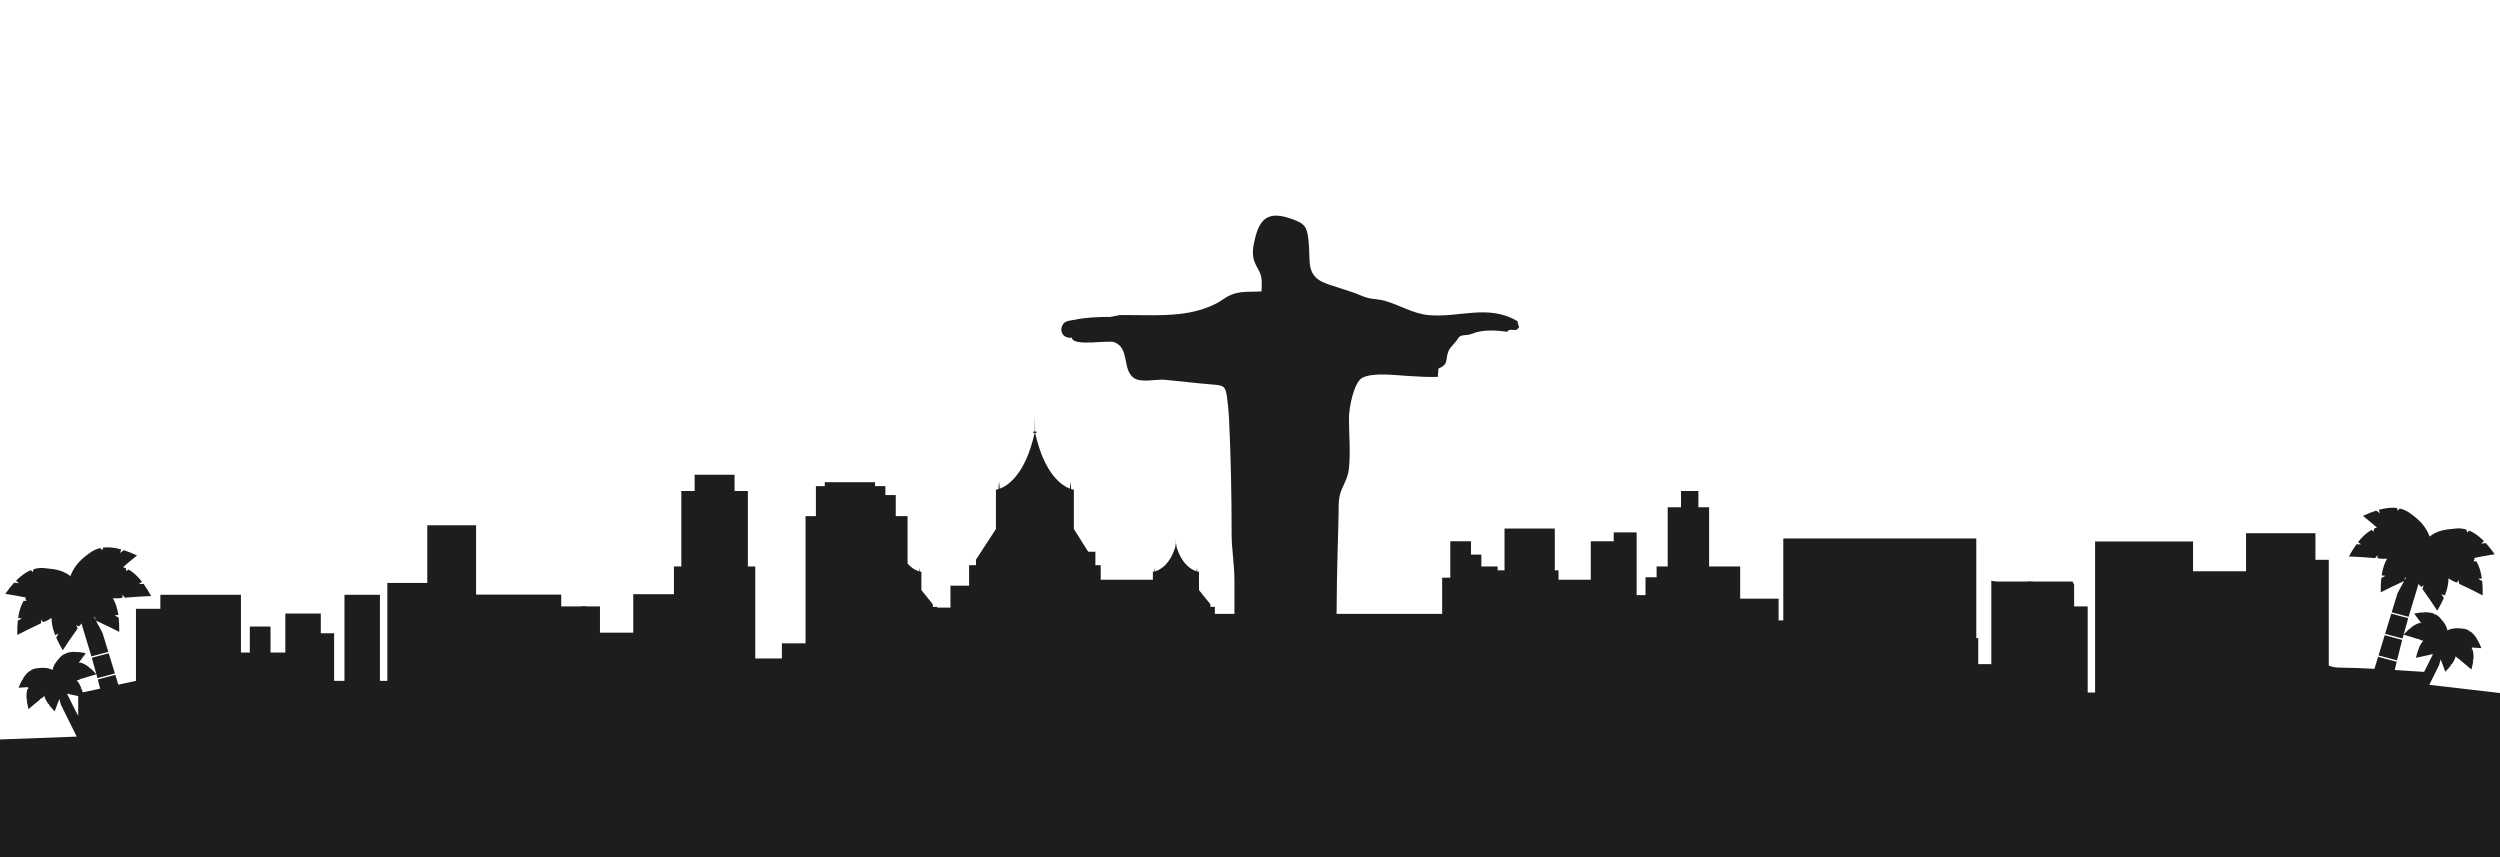
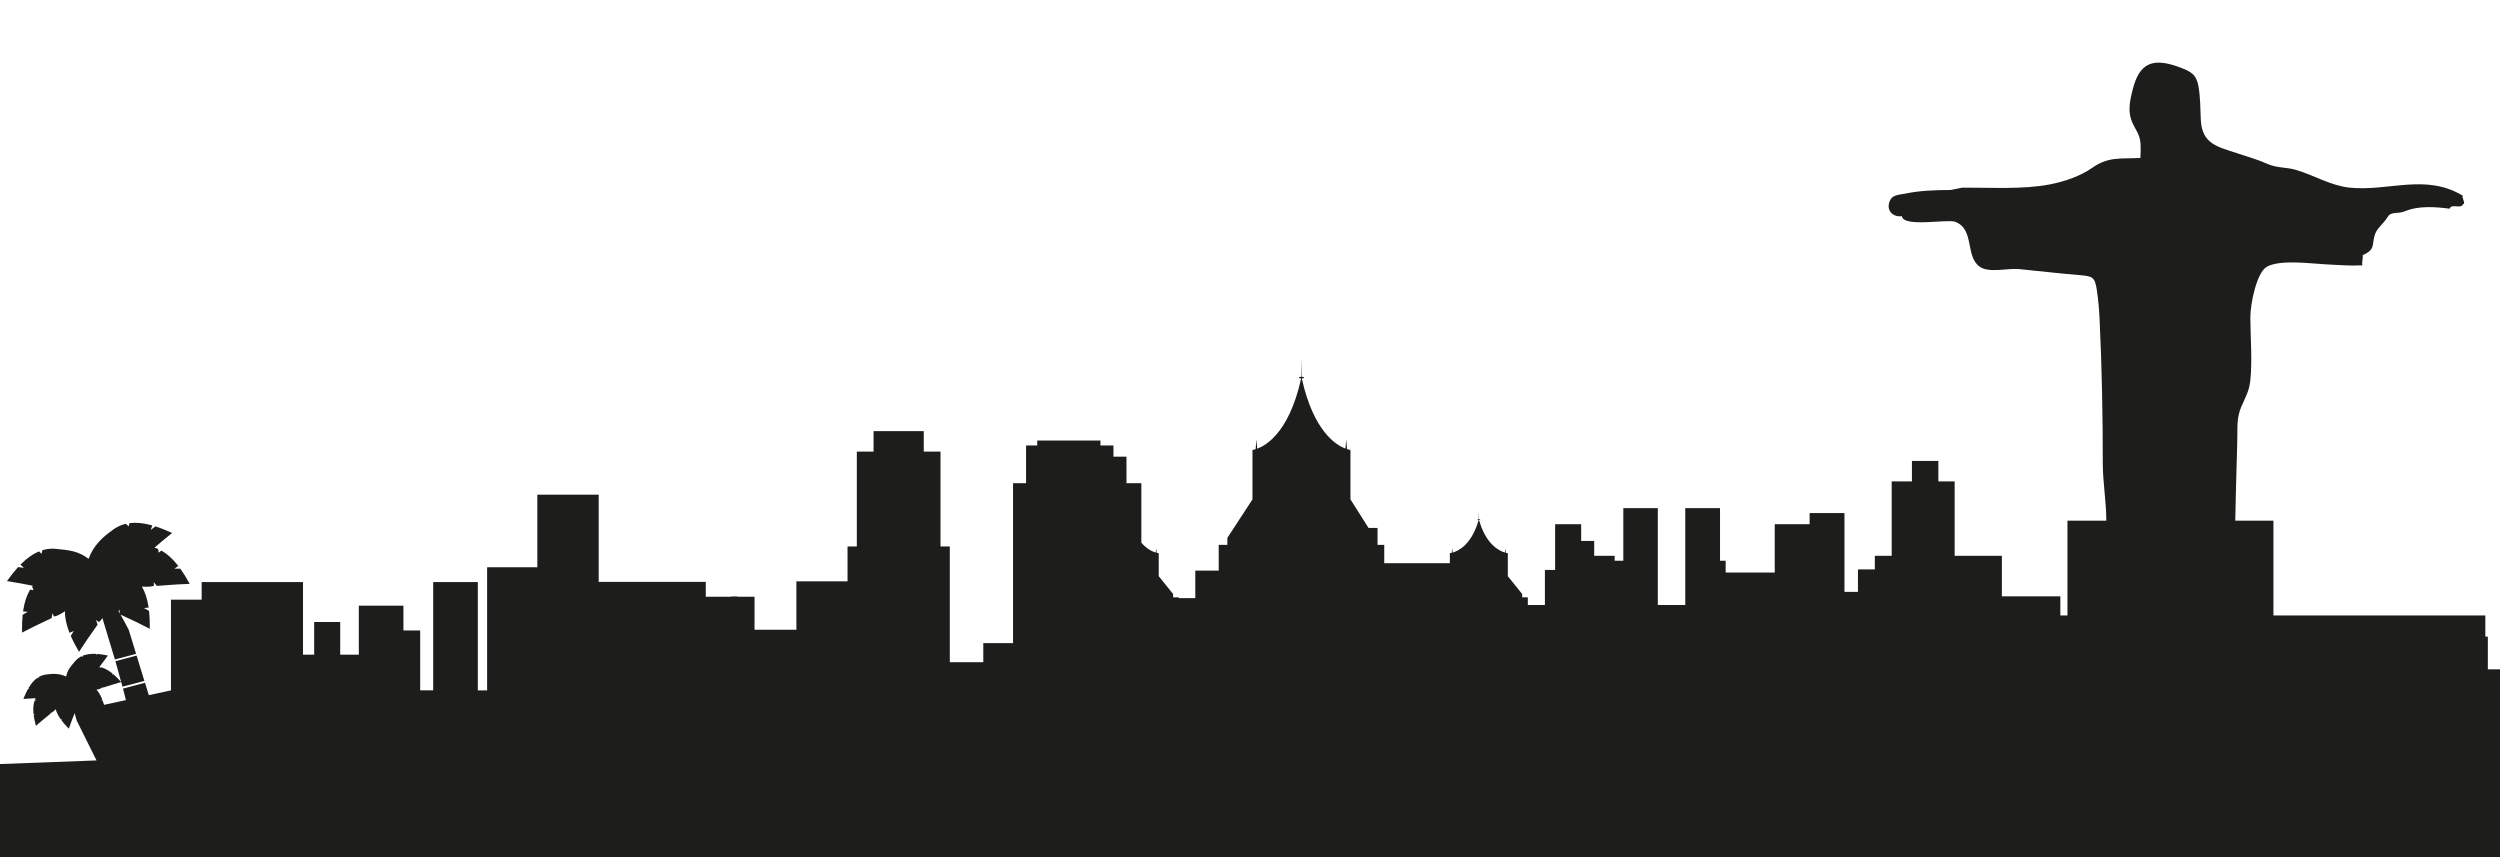
<svg xmlns="http://www.w3.org/2000/svg" width="800" height="274.214" viewBox="0 0 800 274.214">
-   <path fill="#1D1D1B" d="M768.909 204a306.39 306.39 0 0 1 1.619-5.852l.091-.332-5.414-1.441-1.974 6.463 5.592 1.488.086-.326zM761.128 209.744l5.916 1.572.082-.335c.484-1.979.986-3.963 1.491-5.888l.084-.322-5.603-1.492-1.97 6.465zM797.761 177.453l.542-.083-.319-.446a33.192 33.192 0 0 0-2.407-3.006l-.123-.133-1.479.186.9-.806-.257-.25c-1.451-1.422-2.852-2.421-4.29-3.047l-.213-.094-.609.625-.256-.933-.354-.096a8.593 8.593 0 0 0-3.526-.19l-.372.038c-2.449.24-4.98.492-7.519 2.463-1.313-3.536-3.676-5.588-6.027-7.268a8.702 8.702 0 0 0-3.17-1.598l-.352-.088-.688.679-.217-.843-.229-.025c-1.561-.17-3.276-.002-5.239.514l-.348.091.38 1.146-1.191-.896-.169.054c-1.107.357-2.28.816-3.584 1.412l-.499.229.428.344a112.568 112.568 0 0 1 4.055 3.387c-.268.08-.511.172-.743.268l-.175.073-.148.955-.674-.548-.202.117c-1.353.793-2.63 1.949-3.9 3.531l-.224.281.987.695-1.496-.01-.097.142a32.275 32.275 0 0 0-2.038 3.271l-.267.482.549.02c2.266.071 4.143.219 5.797.344.662.053 1.283.101 1.867.141l.176.011.801-.971-.076.921.255.084c.288.096.608.146 1.036.164l.579-.003-.038.03 1.264-.051-.006.016c-.791 1.354-1.335 2.988-1.664 4.99l-.059.354 1.202.121-1.304.727-.018.174c-.127 1.154-.18 2.414-.17 3.852l.006.548.485-.254c2.02-1.053 3.73-1.85 5.241-2.552.593-.281 1.156-.539 1.675-.791l.066-.031c-.83 1.474-1.58 2.887-2.113 3.914l-1.864 6.107 5.41 1.436.094-.314a337.49 337.49 0 0 1 1.745-5.768 176.42 176.42 0 0 0 1.353-4.486l.033.058c.223.336.441.591.661.786l.199.178.755-.541-.426 1.188.102.145c.334.488.697 1 1.083 1.545.959 1.355 2.042 2.889 3.258 4.793l.3.465.28-.477a34.562 34.562 0 0 0 1.764-3.426l.07-.161-.775-1.277 1.104.492.123-.335c.711-1.902 1.051-3.59 1.038-5.159l.003-.018 1.082.681-.018-.048.505.297c.354.178.663.294.965.36l.264.053.386-.837.219 1.241.153.076c.531.26 1.1.527 1.704.812 1.497.712 3.196 1.513 5.193 2.573l.486.26.008-.551c.021-1.436-.024-2.694-.145-3.85l-.018-.174-1.302-.736 1.202-.111-.053-.357c-.32-2.005-.85-3.641-1.635-5l-.113-.203-.86.14.35-.9-.117-.149c-.024-.028-.044-.057-.069-.087l.34-.068c1.63-.327 3.48-.694 5.721-1.034zm-28.129 7.177l.188.409c-.127.224-.256.441-.38.662l.192-1.071z" />
-   <path fill="#1D1D1B" d="M777.378 219.138l1.51-3.043 1.621-3.271c.113-.398.297-1.059.489-1.813l.208.532c.327.826.701 1.764 1.096 2.906l.178.52.381-.396c.542-.564.993-1.079 1.37-1.58l.102-.139-.114-.366.251.19.203-.293c.561-.83.938-1.604 1.149-2.362l.152.135c.043.048.087.097.132.142l.235.229c.173.147.336.254.49.33l.241.121.08-.102-.018.26.135.109c.247.205.511.42.794.648.69.559 1.47 1.193 2.372 1.99l.411.365.138-.533c.195-.748.329-1.416.416-2.048l.025-.173-.281-.264.313.046.028-.356c.091-1.105.016-2.046-.221-2.875l-.065-.225-.306-.025.188-.273-.072-.171c-.025-.05-.046-.102-.071-.151.754.034 1.588.078 2.555.162l.551.049-.211-.513a17.653 17.653 0 0 0-.884-1.89l-.085-.154-.381-.041.281-.15-.196-.307c-.582-.939-1.196-1.652-1.886-2.174l-.188-.141-.26.163-.01-.337-.164-.095a4.814 4.814 0 0 0-1.955-.606c-1.521-.213-3.166-.285-4.947.534-.308-1.629-1.181-2.635-2.031-3.61l-.119-.139a4.775 4.775 0 0 0-1.586-1.324l-.171-.084-.286.174-.005-.308-.218-.08c-.82-.296-1.748-.423-2.852-.401l-.363.007.027.315-.245-.297-.176.01c-.634.048-1.312.142-2.067.289l-.541.104.338.438c.73.934 1.305 1.741 1.814 2.455l-.128.305-.186-.241-.221.068c-.826.249-1.653.696-2.534 1.376l-.289.219.211.24-.371-.094-.134.112c-.478.415-.964.894-1.492 1.463l-.37.405.527.146c1.164.323 2.119.635 2.967.909.345.113.666.218.976.313l.161.053.21-.158-.039.119.228.143c.127.078.274.145.463.204l-.053.029.835.166c-.515.587-.959 1.323-1.35 2.241l-.138.332.3.104-.37.104-.061.164a18.086 18.086 0 0 0-.582 2.005l-.123.535.535-.132a68.578 68.578 0 0 1 3.047-.668l.984-.199.167-.039.104-.235.026.122.266.008c.089.004.203-.016.306-.028-.292.573-.622 1.23-.987 1.981a169.92 169.92 0 0 1-1.441 2.895l-.153.292-.128.246c-.043.087-.091.166-.135.253-3.126-.198-6.253-.406-9.377-.608.18-.773.353-1.556.533-2.319l.075-.318-5.944-1.584-1.178 3.846c-3.8-.202-7.604-.365-11.415-.4-1.209-.01-2.266-.246-3.186-.645v-33.848h-4.272v-8.504h-22.21v12.182H701.78v-9.533h-31.353V221.6h-2.364v-27.553h-4.343v-6.974a8.973 8.973 0 0 1-.519-.992H650.58l.006-.041c-.117.008-.232.018-.354.018-.219 0-.423-.021-.626-.043-.083.003-.163.012-.249.012-.094 0-.181-.01-.271-.014-.086.004-.168.012-.256.013l-.009.056h-9.531a8.585 8.585 0 0 1-2.07-.248v26.693h-4.176v-8.318h-.633v-31.895h-61.758v26.221h-1.498v-6.969h-12.303v-10.307h-9.938v-18.93h-3.431v-5.205h-5.56v5.205h-4.262v18.93h-3.548v3.458h-3.549v5.718h-2.84v-20.059h-7.334v2.838h-7.337v12.305h-10.329v-3.012h-1.187v-13.371h-16.09v13.371h-2.207v-1.248h-5.204v-3.784h-3.315v-4.261h-6.625v11.633h-2.604v11.592h-33.785c.037-14.355.653-29.35.653-32.554 0-2.656-.034-4.843.962-7.21 1.033-2.461 2.053-4.014 2.342-6.826.535-5.2.017-10.771.003-16-.011-3.578 1.646-11.498 4.204-12.917 3.394-1.886 11.091-.802 15.02-.603 3.04.154 6.148.411 9.266.255-.145-.792.229-1.813.088-2.606 3.58-1.521 2.099-2.855 3.304-5.689.564-1.32 2.266-2.635 3.019-3.969.889-1.575 2.551-.715 4.451-1.506 3.504-1.469 7.82-1.105 11.368-.647.445-1.415 2.948.185 3.391-1.154.863-.072-.534-1.89 0-2.114-9.465-5.802-18.95-1.062-28.881-2.092-4.749-.494-9.144-3.201-13.59-4.504-2.604-.766-4.853-.429-7.419-1.584-2.353-1.06-4.743-1.709-7.227-2.549-5.231-1.766-9.356-2.312-9.61-8.786-.114-2.925-.099-5.599-.601-8.423-.531-2.988-1.949-3.723-4.831-4.795-6.96-2.586-10.235-.958-11.917 5.776-.571 2.288-1.17 4.917-.449 7.274.771 2.529 2.319 3.664 2.479 6.477.066 1.172.014 2.398-.048 3.56-4.986.274-8.11-.419-12.259 2.515-3.018 2.129-7.028 3.48-10.743 4.209-6.865 1.35-15.326.779-22.308.83l-3.004.601c-4.1 0-8.049.186-11.417.903-1.853.391-3.608.197-4.209 2.395-.583 2.137 1.151 3.678 3.263 3.357.281 2.921 11.542.697 13.53 1.43 5.036 1.857 2.491 8.752 6.271 11.44 2.353 1.673 7.087.322 9.999.602 4.667.444 10.031 1.089 15.004 1.499 3.694.307 4.298.386 4.806 3.907.327 2.266.548 4.448.667 6.909.595 12.121.835 24.962.835 36.944 0 5.172.903 9.712.903 15.02v10.626h-6.262v-2.236h-1.426v-.826l-3.662-4.552v-5.851s-.194-.013-.517-.092l-.122-1.162-.113 1.094c-1.49-.436-4.818-2.096-6.569-8.271v-.011c.186-.01.333-.054.333-.108 0-.056-.153-.099-.351-.104l-.036-2.311-.035 2.311c-.195.006-.35.049-.35.104 0 .055.146.099.333.108l-.001.003c-1.764 6.239-5.143 7.87-6.611 8.292l-.114-1.107-.124 1.17c-.296.071-.475.084-.475.084v2.545h-16.69v-4.663h-1.706v-4.304h-2.293l-4.597-7.264v-12.591s-.325-.028-.872-.198l-.203-2.496-.2 2.354c-2.516-.945-8.141-4.513-11.096-17.795l-.006-.027c.317-.018.561-.113.561-.229 0-.121-.258-.221-.588-.23l-.062-4.971-.056 4.971c-.335.01-.595.109-.595.23 0 .115.248.211.565.229v.006c-2.983 13.426-8.697 16.937-11.179 17.846l-.195-2.383-.208 2.52c-.505.149-.802.175-.802.175v12.591l-6.386 9.785v1.782h-2.204v6.556h-5.961v7.008h-4.215v-.217h-1.421v-.826l-3.666-4.552v-5.851s-.194-.013-.518-.092l-.123-1.162-.113 1.094c-.84-.244-2.266-.884-3.666-2.501v-15.146h-3.785v-6.755h-3.314v-2.841h-3.312v-1.264h-16.088v1.264h-2.839v9.596h-3.313v40.699h-7.57v4.843h-8.52v-29.45h-2.365v-24.135h-4.26v-5.204h-12.776v5.204h-4.26v24.135h-2.364v8.88h-13.015v12.308h-10.649v-8.399h-4.243l-.008-.055-.057.003c-.07 0-.134-.008-.203-.01-.068.003-.134.01-.204.01a5.94 5.94 0 0 1-.489-.026 5.608 5.608 0 0 1-.542.026c-.092 0-.177-.01-.267-.014l.01.065h-6.402v-3.776h-27.244V168.08h-15.619v18.469H123.95v31.331h-2.366v-27.554h-11.356v27.554h-3.311v-15.235h-4.262v-6.32H91.302v12.479h-4.734v-8.313h-6.625v8.313h-2.842v-18.477H51.312v4.481h-7.807v23.072l-5.64 1.22-.964-3.155-5.602 1.491.084.321c.226.853.438 1.734.657 2.603l-5.564 1.205a13.785 13.785 0 0 0-.297-.923l-.061-.166-.373-.102.305-.104-.143-.334c-.388-.916-.834-1.654-1.35-2.243l.84-.165-.056-.03c.19-.06.335-.124.464-.2l.227-.145-.039-.117.211.154.162-.049.977-.314a66.84 66.84 0 0 1 2.962-.907l.53-.147-.371-.406a18.75 18.75 0 0 0-1.491-1.466l-.135-.11-.371.092.211-.238-.289-.221c-.879-.676-1.708-1.126-2.533-1.375l-.223-.068-.186.241-.127-.305a62.995 62.995 0 0 1 1.814-2.456l.338-.434-.539-.106a18.637 18.637 0 0 0-2.07-.288l-.177-.01-.243.297.027-.314-.363-.011c-1.104-.019-2.031.108-2.852.403l-.221.08-.002.307-.289-.172-.166.082a4.848 4.848 0 0 0-1.588 1.326l-.122.141c-.847.976-1.721 1.98-2.027 3.609-1.783-.82-3.428-.748-4.947-.535a4.828 4.828 0 0 0-1.956.607l-.163.095-.01.336-.262-.166-.188.145c-.687.521-1.306 1.23-1.886 2.172l-.195.308.281.148-.379.043-.088.156c-.303.55-.589 1.166-.886 1.889l-.208.508.553-.044a60.024 60.024 0 0 1 2.553-.163c-.026.05-.049.104-.068.148l-.076.176.193.273-.311.023-.062.226c-.239.827-.315 1.767-.221 2.872l.027.36.312-.046-.283.264.026.173c.086.63.224 1.296.413 2.045l.14.535.411-.368c.903-.797 1.683-1.43 2.37-1.988.284-.229.55-.444.799-.648l.132-.111-.018-.26.08.101.242-.116a2.48 2.48 0 0 0 .492-.336l.236-.223c.04-.049.086-.096.129-.145l.15-.133c.213.757.591 1.531 1.154 2.36l.2.297.25-.194-.114.367.102.139c.379.5.827 1.018 1.37 1.581l.381.396.178-.522c.395-1.14.768-2.077 1.092-2.902.08-.188.143-.358.212-.532.192.756.376 1.412.489 1.811l1.591 3.217 1.726 3.471v.004l1.756 3.528L0 236.63v106.584h800V221.767l-22.622-2.629zm-752.354 9.917c-.289-.542-.576-1.07-.867-1.63l-.157-.308-.12-.232c-.484-.947-.966-1.908-1.445-2.896-.366-.753-.693-1.408-.986-1.979.103.014.215.033.307.028l.266-.011.023-.121.109.238.167.035c.308.065.634.133.981.201.523.106 1.104.229 1.723.363v6.312z" />
-   <path fill="#1D1D1B" d="M29.472 210.811a301.425 301.425 0 0 1 1.619 5.855l.089.325 5.587-1.489-1.973-6.46-5.416 1.439.094.33zM11.23 200.363c.602-.286 1.17-.553 1.7-.814l.157-.072.216-1.246.388.842.262-.059c.304-.062.608-.178.964-.357l.505-.294-.015.051 1.082-.685v.016c-.011 1.569.33 3.26 1.039 5.159l.123.337 1.104-.494-.771 1.279.065.156c.465 1.063 1.046 2.184 1.767 3.428l.281.479.296-.465a113.535 113.535 0 0 1 3.258-4.793c.386-.549.745-1.059 1.083-1.545l.099-.143-.423-1.189.754.54.202-.179a4 4 0 0 0 .659-.783l.036-.059c.36 1.274.802 2.75 1.347 4.484a308.529 308.529 0 0 1 1.748 5.77l.093.314 5.411-1.437-1.865-6.104a123.128 123.128 0 0 0-2.113-3.914l.063.029c.524.253 1.083.511 1.677.789 1.512.703 3.225 1.5 5.242 2.553l.486.256.006-.55c.009-1.437-.043-2.697-.17-3.851l-.018-.175-1.303-.727 1.199-.12-.056-.354c-.33-2.002-.874-3.634-1.662-4.991l-.01-.015 1.265.054-.035-.035.576.007c.428-.021.748-.071 1.037-.163l.254-.086-.079-.92.804.97.174-.011c.585-.041 1.205-.087 1.869-.141 1.655-.127 3.531-.273 5.797-.344l.551-.02-.266-.48a32.862 32.862 0 0 0-2.038-3.274l-.101-.139-1.492.009.984-.699-.224-.278c-1.271-1.581-2.548-2.736-3.899-3.528l-.2-.123-.675.551-.15-.957-.172-.07a7.623 7.623 0 0 0-.746-.266 114.755 114.755 0 0 1 4.055-3.391l.43-.34-.498-.229a32.563 32.563 0 0 0-3.588-1.416l-.165-.051-1.194.894.379-1.146-.347-.088c-1.965-.518-3.677-.685-5.239-.518l-.229.025-.218.846-.685-.682-.354.088a8.746 8.746 0 0 0-3.168 1.597c-2.355 1.684-4.714 3.733-6.025 7.271-2.54-1.973-5.072-2.223-7.524-2.461l-.373-.041a8.61 8.61 0 0 0-3.525.193l-.351.095-.259.931-.609-.624-.213.093c-1.436.627-2.839 1.623-4.29 3.046l-.257.251.9.809-1.479-.185-.125.128a33.497 33.497 0 0 0-2.406 3.004l-.32.449.545.082c2.243.344 4.09.71 5.719 1.032l.339.064c-.025.032-.044.06-.07.085l-.114.15.348.905-.86-.14-.115.2c-.784 1.36-1.316 2.995-1.634 5.003l-.053.354 1.199.11-1.299.736-.017.174a33.535 33.535 0 0 0-.145 3.852l.01.549.484-.258c2.001-1.058 3.703-1.86 5.2-2.57zm18.953-2.654l.187-.408.192 1.067c-.126-.22-.25-.441-.379-.659z" />
+   <g fill="#1D1D1B">
+     <path d="M37.049 211.997a374.49 374.49 0 0 1 2.03 7.336l.111.409 7.001-1.867-2.473-8.095-6.787 1.803.118.414zM10.087 187.355l.425.077c-.032.044-.055.078-.088.109l-.143.186.437 1.135-1.079-.175-.145.253c-.981 1.7-1.649 3.749-2.046 6.268l-.067.443 1.502.138-1.627.92-.021.221c-.147 1.447-.208 3.026-.183 4.825l.013.688.606-.322c2.508-1.323 4.64-2.327 6.517-3.218.754-.357 1.466-.693 2.13-1.021l.197-.087.27-1.562.486 1.059.329-.079c.381-.074.762-.225 1.208-.441l.634-.37-.02.063 1.356-.86v.022c-.014 1.964.413 4.087 1.302 6.463l.155.425 1.382-.619-.966 1.6.081.196c.584 1.331 1.312 2.739 2.215 4.294l.353.602.37-.582c1.525-2.383 2.881-4.311 4.083-6.006.483-.689.934-1.33 1.357-1.936l.125-.183-.53-1.487.945.676.253-.226c.273-.241.548-.561.826-.979l.045-.076a203.356 203.356 0 0 0 1.688 5.618 379.783 379.783 0 0 1 2.19 7.231l.116.392 6.781-1.8-2.338-7.65a154.521 154.521 0 0 0-2.646-4.903l.079.035c.656.319 1.357.643 2.101.988 1.896.88 4.042 1.878 6.569 3.199l.609.32.008-.686c.011-1.804-.055-3.381-.213-4.83l-.024-.223-1.632-.909 1.503-.149-.071-.443c-.414-2.51-1.095-4.556-2.083-6.255l-.012-.021 1.584.07-.043-.045.721.011c.537-.024.937-.092 1.3-.204l.318-.109-.1-1.153 1.008 1.217.218-.014c.732-.052 1.509-.107 2.342-.179 2.075-.16 4.425-.34 7.264-.432l.691-.025-.333-.602c-.871-1.58-1.708-2.919-2.555-4.102l-.126-.174-1.87.012 1.233-.875-.281-.347c-1.593-1.984-3.192-3.429-4.886-4.422l-.25-.153-.846.689-.188-1.197-.216-.088a8.705 8.705 0 0 0-.934-.335c1.449-1.257 3.083-2.666 5.081-4.254l.539-.424-.624-.287c-1.636-.752-3.104-1.329-4.497-1.774l-.207-.064-1.497 1.125.475-1.438-.436-.11c-2.462-.647-4.607-.859-6.565-.647l-.286.028-.274 1.061-.858-.855-.443.108a11.065 11.065 0 0 0-3.97 2.004c-2.951 2.112-5.907 4.678-7.55 9.11-3.184-2.471-6.355-2.785-9.428-3.083l-.467-.051a10.763 10.763 0 0 0-4.418.241l-.44.116-.325 1.17-.763-.782-.267.12c-1.799.783-3.558 2.031-5.375 3.814l-.321.315 1.127 1.015-1.853-.233-.157.161c-.978 1.076-1.966 2.308-3.015 3.765l-.401.562.683.102c2.813.434 5.128.895 7.169 1.294zm28.088 7.71l.24 1.339c-.158-.276-.313-.553-.475-.829l.235-.51z" />
+     <path d="M796.108 214.18v-10.462h-.799v-6.768H727.5v-30.34h-12.214c.239-13.002.668-24.237.668-27.241-.001-3.339-.044-6.089 1.209-9.066 1.299-3.095 2.582-5.048 2.944-8.584.674-6.54.021-13.546.004-20.122-.016-4.5 2.068-14.46 5.288-16.245 4.269-2.372 13.944-1.008 18.89-.758 3.822.193 7.729.517 11.651.32-.185-.996.288-2.28.108-3.277 4.503-1.913 2.642-3.59 4.155-7.154.71-1.661 2.851-3.314 3.797-4.991 1.118-1.981 3.208-.899 5.599-1.894 4.406-1.848 9.834-1.39 14.297-.814.56-1.779 3.708.233 4.266-1.451 1.085-.091-.673-2.377 0-2.659-11.903-7.296-23.832-1.336-36.321-2.631-5.972-.622-11.5-4.026-17.091-5.665-3.272-.963-6.103-.539-9.329-1.992-2.96-1.333-5.965-2.149-9.09-3.205-6.578-2.221-11.765-2.908-12.085-11.05-.143-3.678-.124-7.041-.755-10.592-.669-3.757-2.452-4.682-6.076-6.03-8.753-3.252-12.871-1.205-14.986 7.264-.719 2.877-1.472 6.183-.563 9.147.971 3.181 2.917 4.608 3.118 8.146.082 1.474.018 3.015-.062 4.477-6.271.344-10.2-.527-15.418 3.163-3.795 2.677-8.838 4.376-13.511 5.293-8.632 1.698-19.272.979-28.054 1.044l-3.778.756c-5.155 0-10.121.233-14.357 1.136-2.329.492-4.536.248-5.293 3.012-.731 2.688 1.447 4.625 4.104 4.221.352 3.673 14.515.877 17.014 1.799 6.333 2.335 3.133 11.006 7.887 14.387 2.959 2.104 8.913.405 12.575.757 5.869.558 12.615 1.37 18.868 1.885 4.646.385 5.405.485 6.044 4.912.412 2.851.689 5.595.839 8.689.748 15.242 1.051 31.393 1.051 46.461 0 6.393 1.094 12.022 1.131 18.552h-12.437v30.341h-2.276v-6.131h-18.707v-12.961h-15.111v-23.807h-5.218v-6.545h-8.456v6.545h-6.48v23.807h-5.395v4.348h-5.397v7.191h-4.32v-25.227h-11.15v3.57h-11.158v15.473h-15.705v-3.787h-1.807v-16.814h-11.119v30.979h-1.405l-.001.357.001-.359H530.5v-30.977h-11.038v16.814h-2.774v-1.568h-6.546V173.1h-4.169v-5.358h-8.332v14.629h-3.273v11.219h-5.466v-2.451h-1.794V190.1l-4.604-5.727v-7.356s-.245-.017-.649-.116l-.153-1.462-.144 1.377c-1.873-.549-6.06-2.638-8.262-10.399v-.017c.233-.013.419-.066.419-.135 0-.071-.19-.126-.439-.133l-.046-2.906-.045 2.906c-.244.009-.438.062-.438.133 0 .068.184.123.419.135l-.001.005c-2.219 7.845-6.469 9.896-8.312 10.427l-.145-1.394-.157 1.474c-.371.09-.597.104-.597.104v3.2H442.96v-5.863h-2.146v-5.414h-2.886l-5.779-9.135V143.97s-.409-.035-1.099-.25l-.255-3.139-.252 2.961c-3.164-1.188-10.237-5.676-13.954-22.378l-.008-.033c.398-.023.706-.143.706-.289 0-.152-.324-.279-.74-.289l-.077-6.252-.068 6.252c-.422.012-.748.136-.748.289 0 .144.312.265.71.289v.007c-2.018 9.078-5.026 14.548-7.864 17.846-2.439 2.836-4.752 4.066-6.195 4.596l-.245-2.996-.262 3.17c-.635.188-1.008.222-1.008.222v15.833l-8.032 12.306v2.241h-2.771v8.244h-7.497v8.812h-5.3v-.272h-1.788v-1.04l-4.61-5.724v-7.358s-.245-.019-.651-.115l-.155-1.461-.143 1.376c-1.056-.309-2.849-1.109-4.61-3.146v-19.049h-4.759v-8.494h-4.167v-3.572h-4.165v-1.59H331.91v1.59h-3.57v12.066h-4.167v51.186h-9.52v6.089h-10.714v-37.035h-2.975V144.51h-5.357v-6.547H279.54v6.547h-5.357v30.353h-2.973v11.168h-16.367v15.479H241.45v-10.562h-5.336l-.01-.068-.072.002c-.088 0-.168-.01-.255-.012-.085.004-.168.012-.256.012-.213 0-.414-.016-.616-.03-.221.021-.446.03-.681.03-.116 0-.223-.012-.336-.018l.013.081h-8.051v-4.747h-34.262v-27.91h-19.642v23.228h-16.068v39.401h-2.976v-34.653h-14.281v34.651h-4.164v-19.158h-5.36v-7.947H114.82v15.69h-5.953v-10.455h-8.332V209.5h-3.574v-23.234H64.529v5.635h-9.818v29.016l-7.092 1.535-1.213-3.97-7.045 1.875.105.403c.285 1.072.551 2.182.827 3.271l-6.997 1.516a17.016 17.016 0 0 0-.374-1.158l-.077-.209-.469-.129.384-.131-.18-.422c-.488-1.149-1.049-2.078-1.698-2.819l1.056-.206-.07-.039c.24-.075.421-.154.584-.25l.286-.184-.05-.146.265.193.204-.062 1.229-.396a85.016 85.016 0 0 1 3.725-1.144l.667-.185-.467-.512a23.34 23.34 0 0 0-1.875-1.842l-.17-.141-.467.113.266-.299-.364-.276c-1.105-.853-2.147-1.415-3.186-1.729l-.28-.086-.234.305-.16-.383a80.16 80.16 0 0 1 2.281-3.092l.425-.545-.678-.133a22.717 22.717 0 0 0-2.604-.363l-.222-.013-.306.374.034-.395-.457-.016c-1.388-.023-2.554.137-3.587.506l-.277.102-.002.387-.363-.217-.209.104a6.11 6.11 0 0 0-1.997 1.668l-.153.18c-1.065 1.228-2.164 2.487-2.55 4.537-2.241-1.031-4.31-.94-6.221-.672a6.017 6.017 0 0 0-2.46.764l-.205.119-.012.422-.33-.207-.236.182c-.864.654-1.643 1.547-2.372 2.73l-.246.389.354.186-.478.055-.11.197a22.785 22.785 0 0 0-1.114 2.373l-.261.641.695-.055a77.052 77.052 0 0 1 3.211-.205 2.038 2.038 0 0 0-.085.188l-.096.221.243.344-.392.028-.078.284c-.3 1.039-.396 2.223-.277 3.609l.034.455.393-.06-.356.332.033.218c.108.791.282 1.629.519 2.572l.176.672.517-.464c1.135-1.002 2.117-1.798 2.98-2.499.357-.288.691-.561 1.005-.814l.166-.14-.023-.327.101.127.305-.146c.193-.099.398-.231.619-.423l.296-.279c.05-.062.108-.121.163-.184l.188-.166c.268.951.744 1.926 1.452 2.968l.251.372.314-.243-.143.462.128.176c.477.629 1.04 1.28 1.723 1.987l.479.498.224-.655c.497-1.436.966-2.613 1.374-3.65.101-.235.18-.448.267-.67.241.951.473 1.775.615 2.279l2.001 4.045 2.171 4.365v.005l2.208 4.437L0 244.494v33.113h800.454V214.18h-4.346z" />
+   </g>
</svg>
